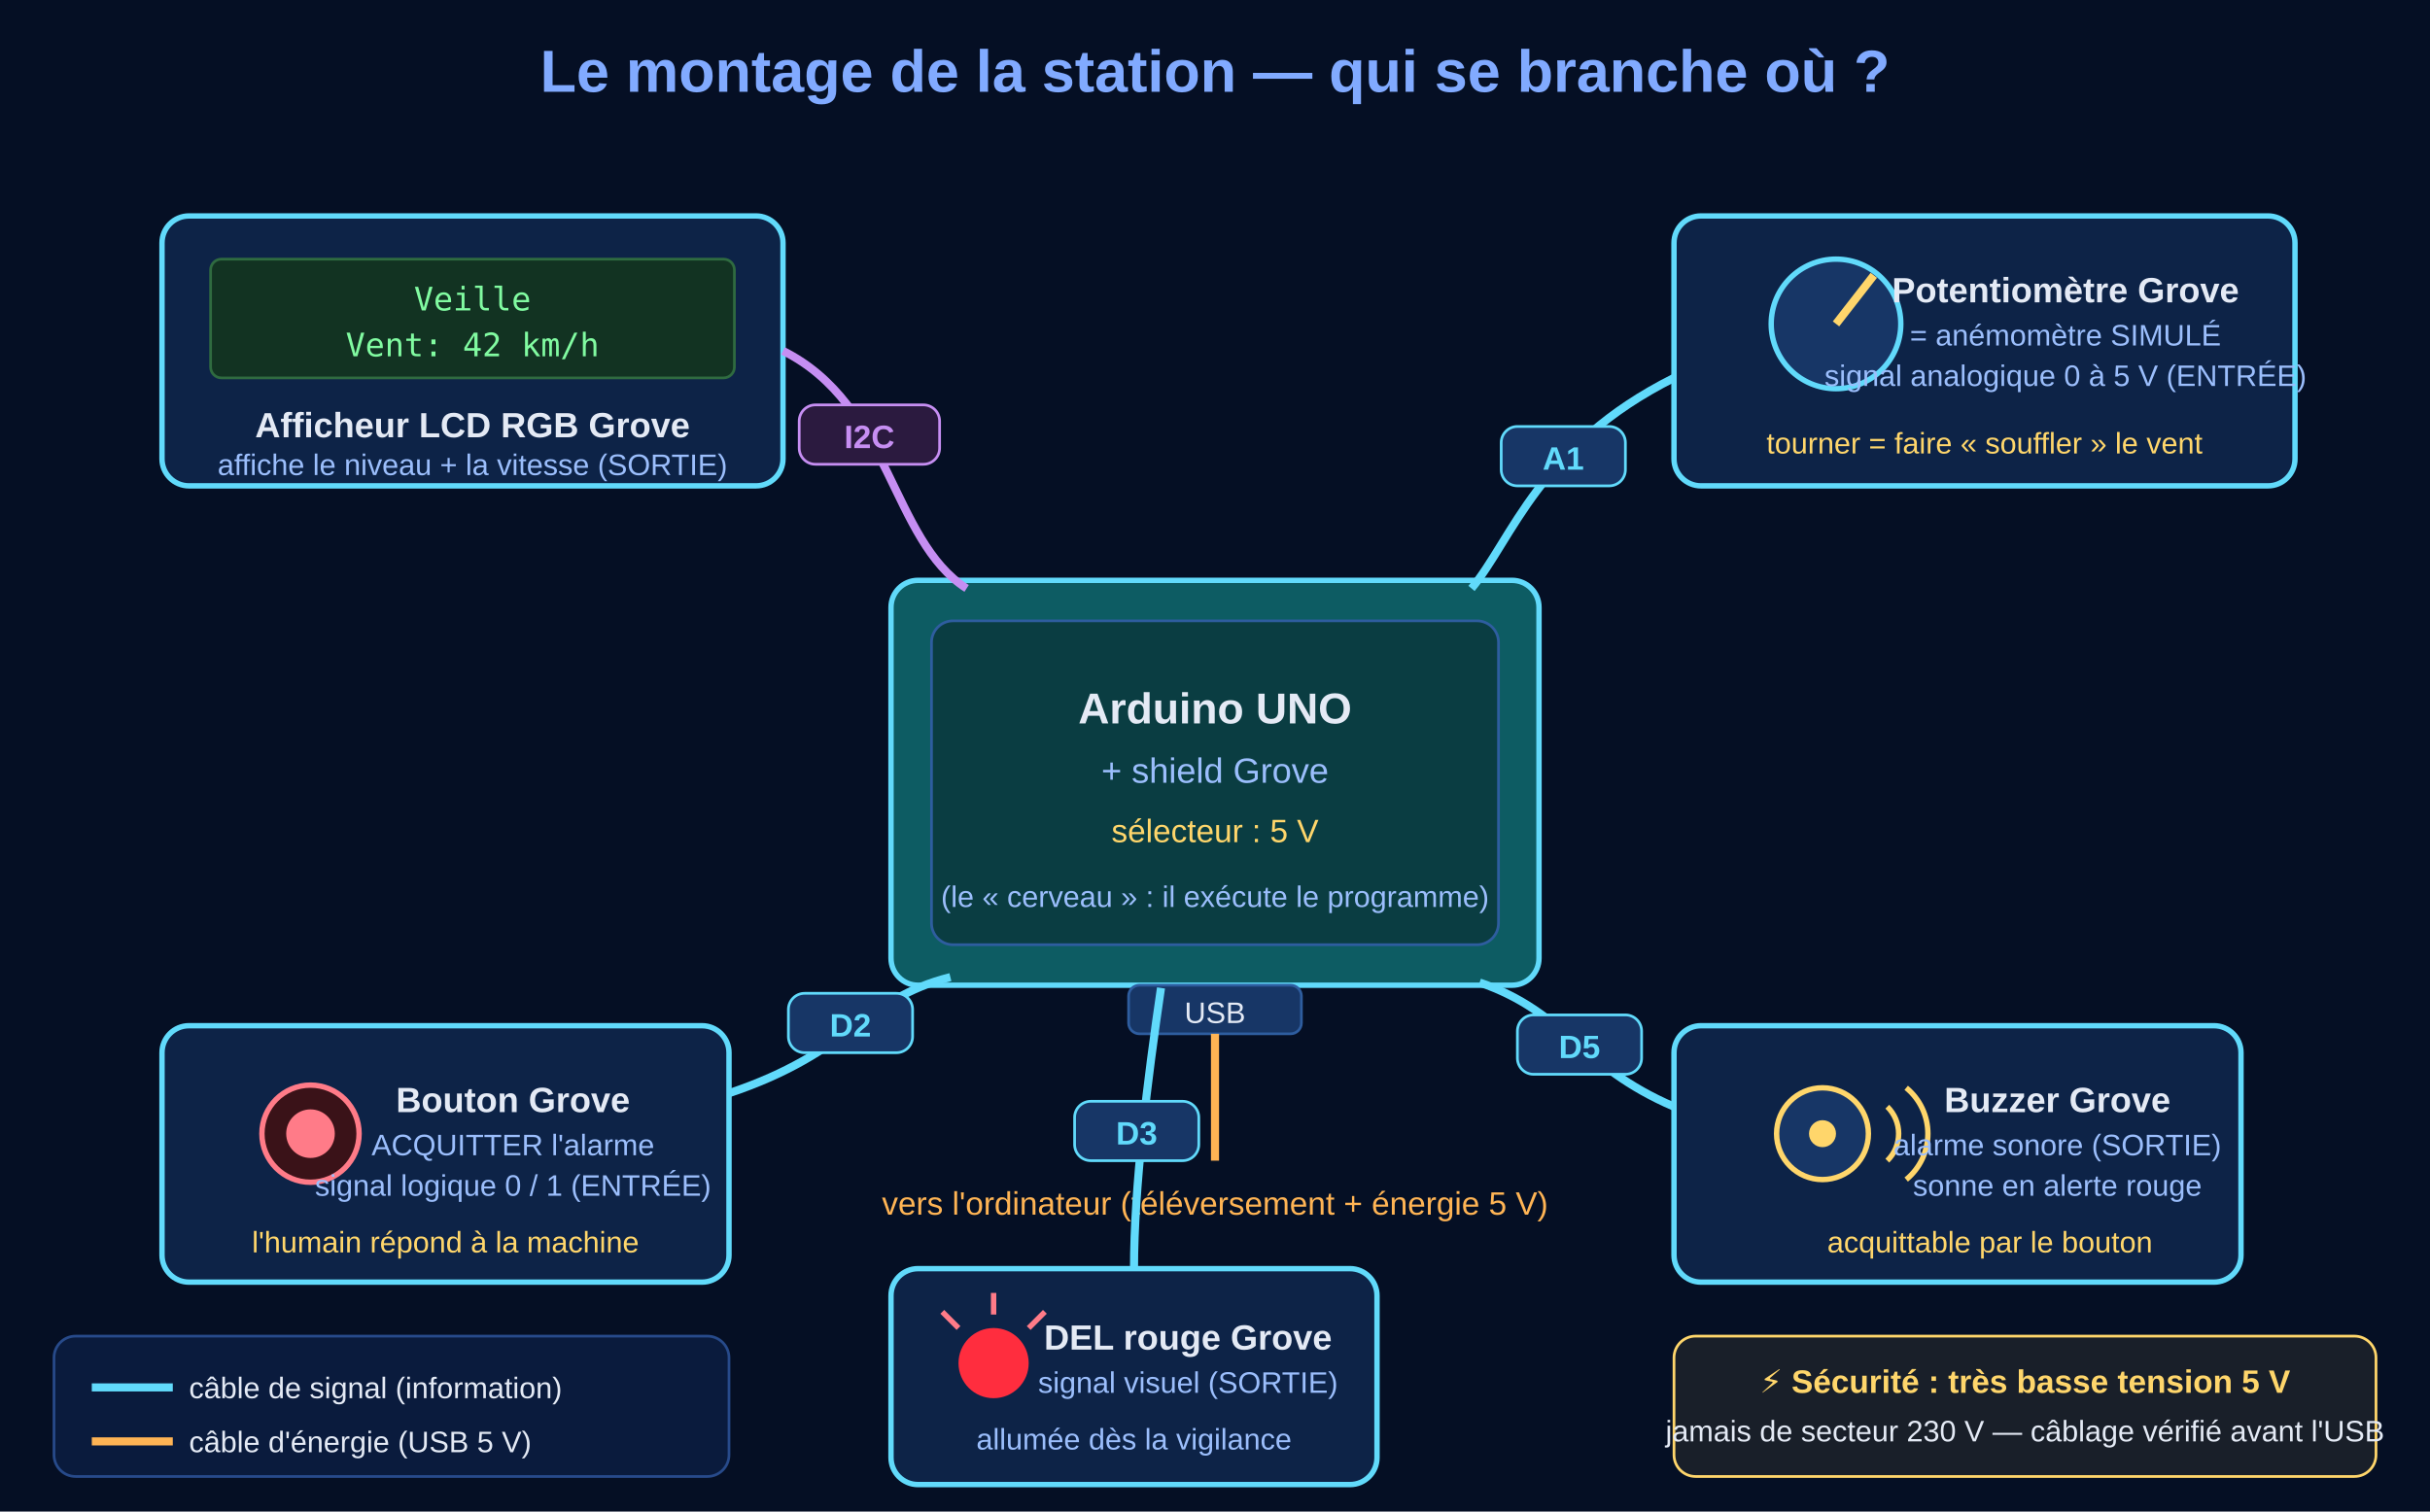
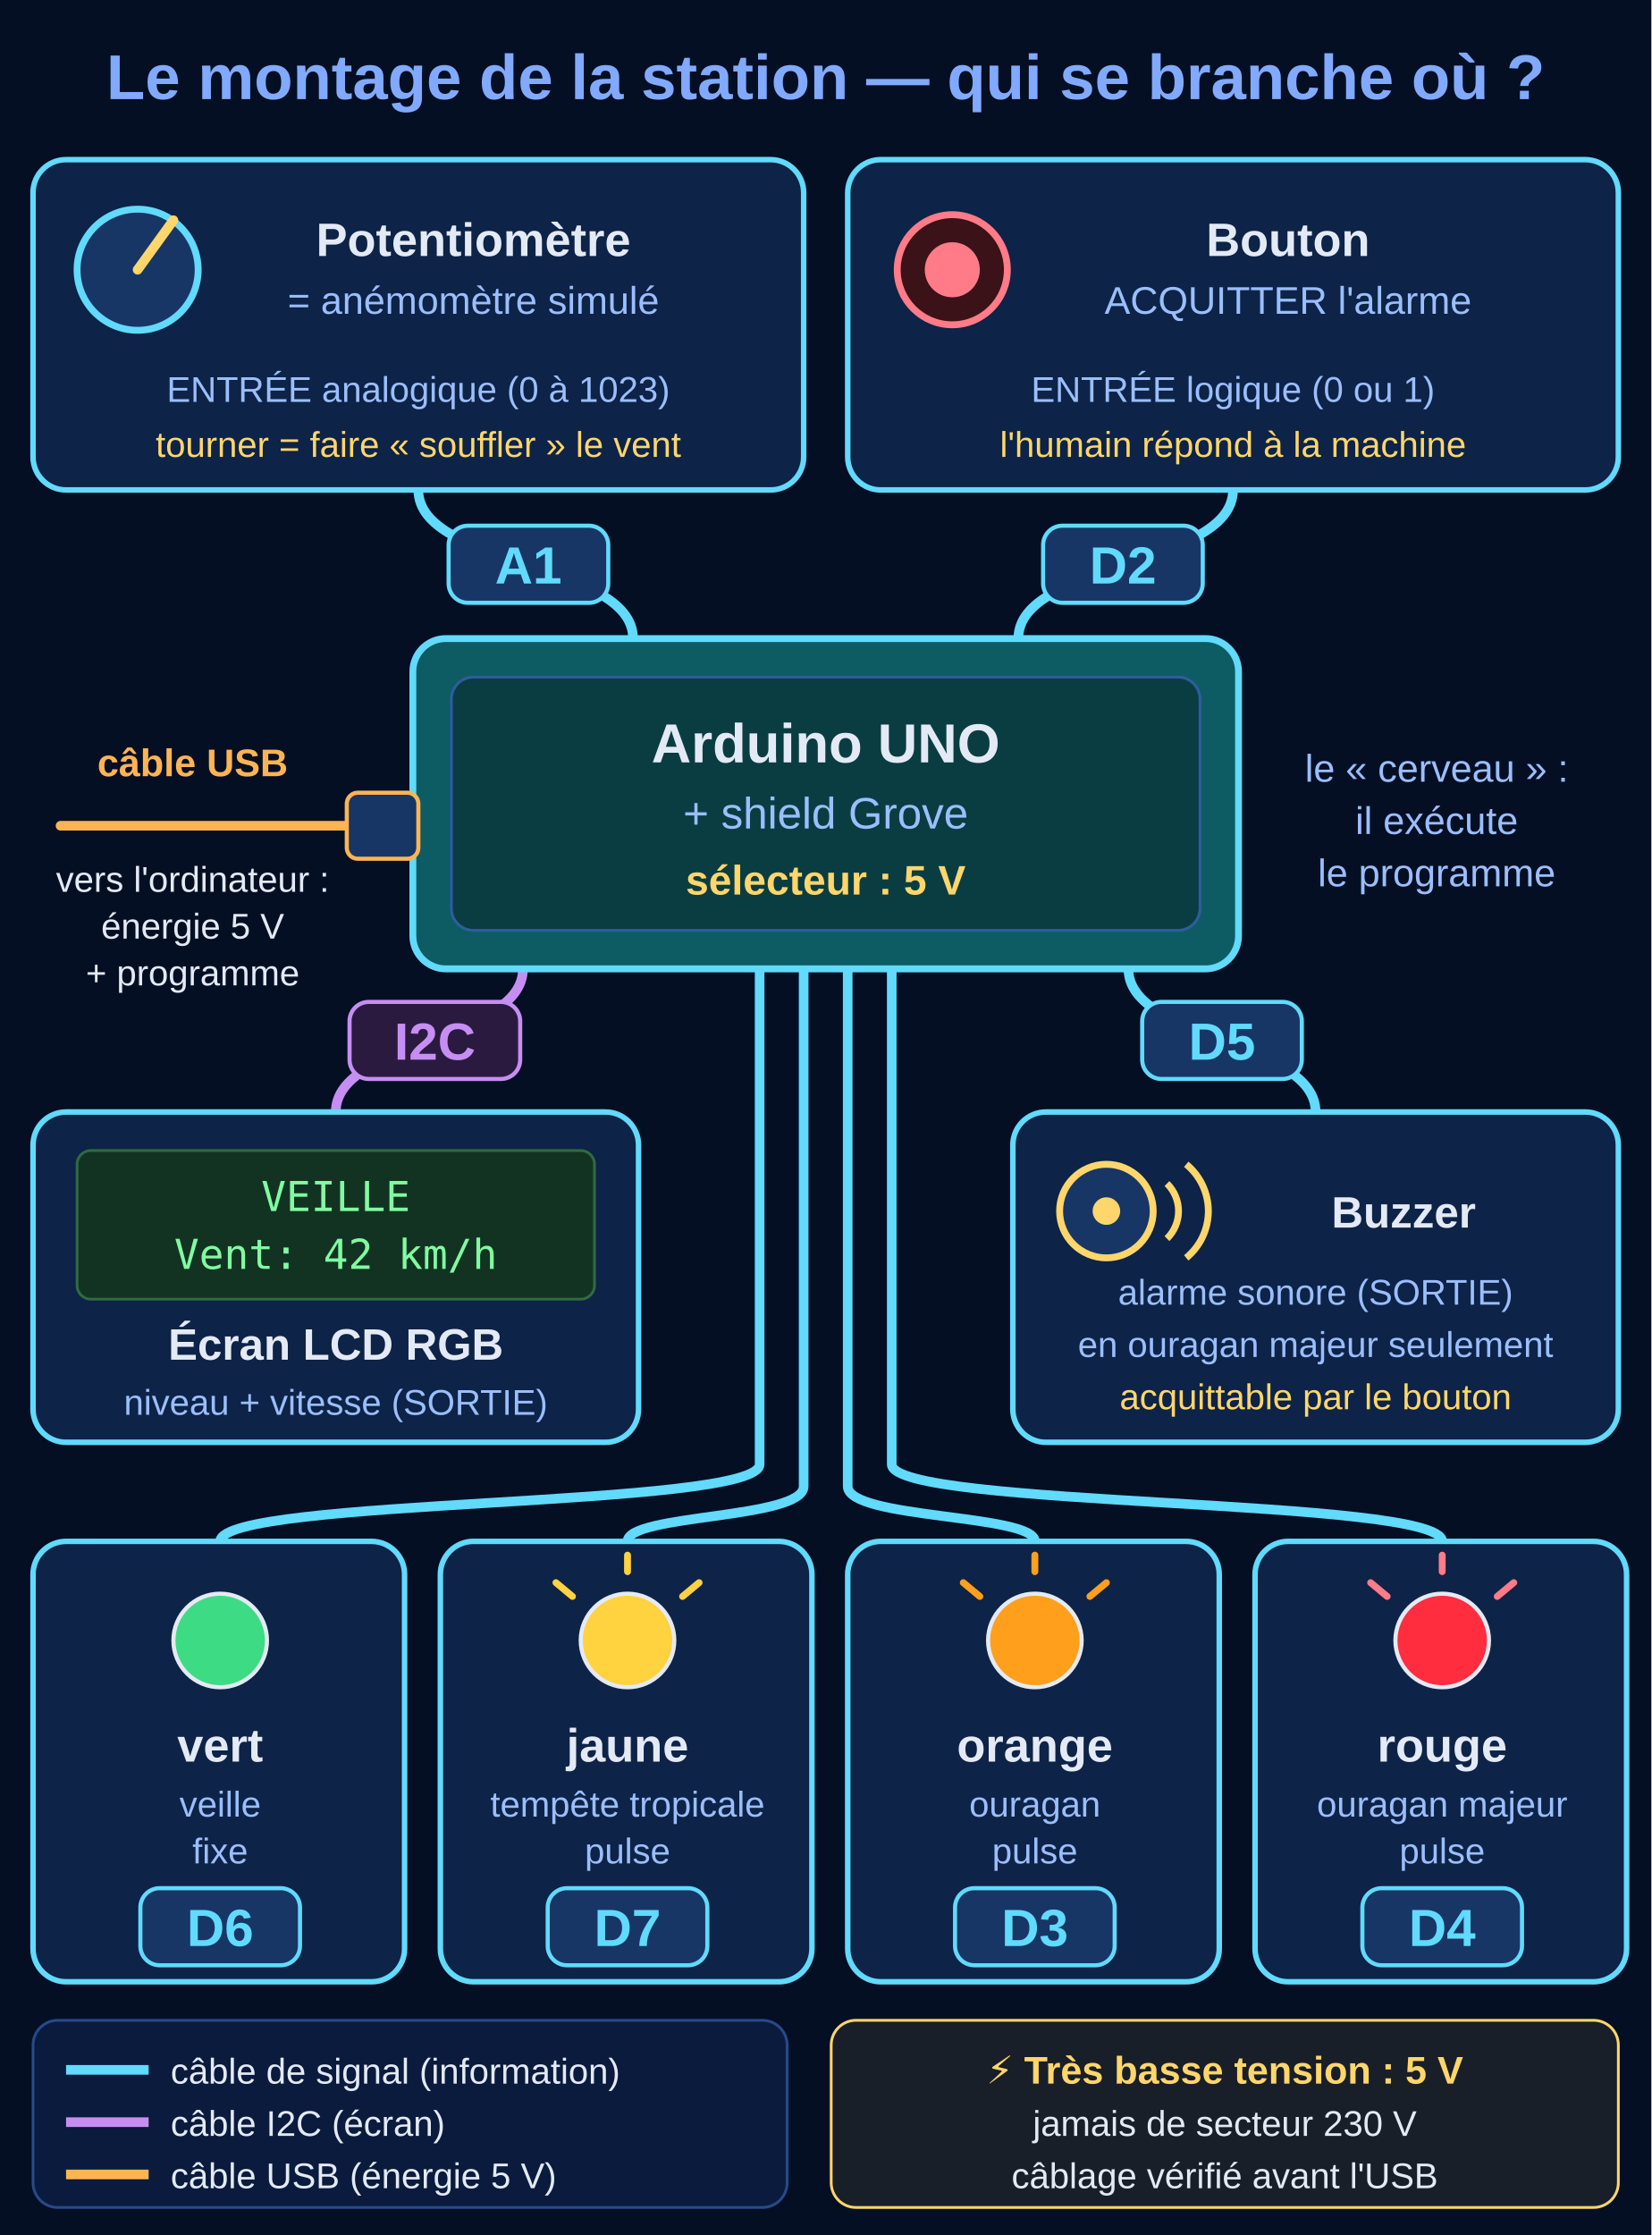
- <svg xmlns="http://www.w3.org/2000/svg" viewBox="0 0 900 560" font-family="system-ui, 'Segoe UI', Arial, sans-serif" role="img" aria-labelledby="t-montage d-montage">
-   <rect width="900" height="560" fill="#050f24" />
-   <text x="450" y="34" text-anchor="middle" fill="#81aaff" font-size="22" font-weight="700">Le montage de la station — qui se branche où ?</text>
-   <g>
-     <rect x="330" y="215" width="240" height="150" rx="10" fill="#0d5c63" stroke="#61dafb" stroke-width="2" />
-     <rect x="345" y="230" width="210" height="120" rx="8" fill="#0a3d42" stroke="#2e5d9f" />
-     <text x="450" y="268" text-anchor="middle" fill="#e4eaf5" font-size="16" font-weight="700">Arduino UNO</text>
-     <text x="450" y="290" text-anchor="middle" fill="#9bbefc" font-size="13">+ shield Grove</text>
-     <text x="450" y="312" text-anchor="middle" fill="#ffd66b" font-size="12">sélecteur : 5 V</text>
-     <text x="450" y="336" text-anchor="middle" fill="#9bbefc" font-size="11">(le « cerveau » : il exécute le programme)</text>
-     <rect x="418" y="365" width="64" height="18" rx="4" fill="#173666" stroke="#2e5d9f" />
-     <text x="450" y="379" text-anchor="middle" fill="#e4eaf5" font-size="11">USB</text>
-     <line x1="450" y1="383" x2="450" y2="430" stroke="#ffb454" stroke-width="3" />
-     <text x="450" y="450" text-anchor="middle" fill="#ffb454" font-size="12">vers l'ordinateur (téléversement + énergie 5 V)</text>
+ <svg xmlns="http://www.w3.org/2000/svg" viewBox="0 0 600 812" font-family="system-ui, 'Segoe UI', Arial, sans-serif" role="img" aria-labelledby="t-montage d-montage">
+   <rect width="600" height="812" fill="#050f24" />
+   <text x="300" y="36" text-anchor="middle" fill="#81aaff" font-size="23" font-weight="700">Le montage de la station — qui se branche où ?</text>
+   <g fill="none" stroke-width="3.5" stroke-linecap="round">
+     <path d="M152 178 C152 206, 230 204, 230 232" stroke="#61dafb" />
+     <path d="M448 178 C448 206, 370 204, 370 232" stroke="#61dafb" />
+     <path d="M190 352 C190 378, 122 378, 122 404" stroke="#c68ef2" />
+     <path d="M410 352 C410 378, 478 378, 478 404" stroke="#61dafb" />
+     <path d="M276 352 L276 532 C276 548, 80 544, 80 560" stroke="#61dafb" />
+     <path d="M292 352 L292 540 C292 552, 228 550, 228 560" stroke="#61dafb" />
+     <path d="M308 352 L308 540 C308 552, 376 550, 376 560" stroke="#61dafb" />
+     <path d="M324 352 L324 532 C324 548, 524 544, 524 560" stroke="#61dafb" />
+     <path d="M126 300 L22 300" stroke="#ffb454" />
  </g>
  <g>
-     <rect x="60" y="80" width="230" height="100" rx="10" fill="#0d2347" stroke="#61dafb" stroke-width="2" />
-     <rect x="78" y="96" width="194" height="44" rx="4" fill="#123322" stroke="#2f6b40" />
-     <text x="175" y="115" text-anchor="middle" fill="#81fba1" font-size="12" font-family="monospace">Veille</text>
-     <text x="175" y="132" text-anchor="middle" fill="#81fba1" font-size="12" font-family="monospace">Vent: 42 km/h</text>
-     <text x="175" y="162" text-anchor="middle" fill="#e4eaf5" font-size="13" font-weight="700">Afficheur LCD RGB Grove</text>
-     <text x="175" y="176" text-anchor="middle" fill="#9bbefc" font-size="11">affiche le niveau + la vitesse (SORTIE)</text>
-     <path d="M290 130 C 330 150, 330 200, 358 218" fill="none" stroke="#c68ef2" stroke-width="3" />
-     <rect x="296" y="150" width="52" height="22" rx="6" fill="#2b1a3f" stroke="#c68ef2" />
-     <text x="322" y="166" text-anchor="middle" fill="#c68ef2" font-size="12" font-weight="700">I2C</text>
+     <rect x="12" y="58" width="280" height="120" rx="12" fill="#0d2347" stroke="#61dafb" stroke-width="2" />
+     <circle cx="50" cy="98" r="22" fill="#173666" stroke="#61dafb" stroke-width="2.5" />
+     <line x1="50" y1="98" x2="63" y2="80" stroke="#ffd66b" stroke-width="3.5" stroke-linecap="round" />
+     <text x="172" y="93" text-anchor="middle" fill="#e4eaf5" font-size="17" font-weight="700">Potentiomètre</text>
+     <text x="172" y="114" text-anchor="middle" fill="#9bbefc" font-size="14">= anémomètre simulé</text>
+     <text x="152" y="146" text-anchor="middle" fill="#9bbefc" font-size="13">ENTRÉE analogique (0 à 1023)</text>
+     <text x="152" y="166" text-anchor="middle" fill="#ffd66b" font-size="13">tourner = faire « souffler » le vent</text>
  </g>
  <g>
-     <rect x="620" y="80" width="230" height="100" rx="10" fill="#0d2347" stroke="#61dafb" stroke-width="2" />
-     <circle cx="680" cy="120" r="24" fill="#173666" stroke="#61dafb" stroke-width="2" />
-     <line x1="680" y1="120" x2="694" y2="102" stroke="#ffd66b" stroke-width="3" />
-     <text x="765" y="112" text-anchor="middle" fill="#e4eaf5" font-size="13" font-weight="700">Potentiomètre Grove</text>
-     <text x="765" y="128" text-anchor="middle" fill="#9bbefc" font-size="11">= anémomètre SIMULÉ</text>
-     <text x="765" y="143" text-anchor="middle" fill="#9bbefc" font-size="11">signal analogique 0 à 5 V (ENTRÉE)</text>
-     <text x="735" y="168" text-anchor="middle" fill="#ffd66b" font-size="11">tourner = faire « souffler » le vent</text>
-     <path d="M620 140 C 570 165, 560 200, 545 218" fill="none" stroke="#61dafb" stroke-width="3" />
-     <rect x="556" y="158" width="46" height="22" rx="6" fill="#173666" stroke="#61dafb" />
-     <text x="579" y="174" text-anchor="middle" fill="#61dafb" font-size="12" font-weight="700">A1</text>
+     <rect x="308" y="58" width="280" height="120" rx="12" fill="#0d2347" stroke="#61dafb" stroke-width="2" />
+     <circle cx="346" cy="98" r="20" fill="#3a1218" stroke="#ff7b88" stroke-width="2.5" />
+     <circle cx="346" cy="98" r="10" fill="#ff7b88" />
+     <text x="468" y="93" text-anchor="middle" fill="#e4eaf5" font-size="17" font-weight="700">Bouton</text>
+     <text x="468" y="114" text-anchor="middle" fill="#9bbefc" font-size="14">ACQUITTER l'alarme</text>
+     <text x="448" y="146" text-anchor="middle" fill="#9bbefc" font-size="13">ENTRÉE logique (0 ou 1)</text>
+     <text x="448" y="166" text-anchor="middle" fill="#ffd66b" font-size="13">l'humain répond à la machine</text>
+   </g>
+   <g font-size="19" font-weight="700" text-anchor="middle">
+     <rect x="163" y="191" width="58" height="28" rx="7" fill="#173666" stroke="#61dafb" stroke-width="1.5" />
+     <text x="192" y="212" fill="#61dafb">A1</text>
+     <rect x="379" y="191" width="58" height="28" rx="7" fill="#173666" stroke="#61dafb" stroke-width="1.5" />
+     <text x="408" y="212" fill="#61dafb">D2</text>
  </g>
  <g>
-     <rect x="60" y="380" width="210" height="95" rx="10" fill="#0d2347" stroke="#61dafb" stroke-width="2" />
-     <circle cx="115" cy="420" r="18" fill="#3a1218" stroke="#ff7b88" stroke-width="2" />
-     <circle cx="115" cy="420" r="9" fill="#ff7b88" />
-     <text x="190" y="412" text-anchor="middle" fill="#e4eaf5" font-size="13" font-weight="700">Bouton Grove</text>
-     <text x="190" y="428" text-anchor="middle" fill="#9bbefc" font-size="11">ACQUITTER l'alarme</text>
-     <text x="190" y="443" text-anchor="middle" fill="#9bbefc" font-size="11">signal logique 0 / 1 (ENTRÉE)</text>
-     <text x="165" y="464" text-anchor="middle" fill="#ffd66b" font-size="11">l'humain répond à la machine</text>
-     <path d="M270 405 C 315 390, 320 370, 352 362" fill="none" stroke="#61dafb" stroke-width="3" />
-     <rect x="292" y="368" width="46" height="22" rx="6" fill="#173666" stroke="#61dafb" />
-     <text x="315" y="384" text-anchor="middle" fill="#61dafb" font-size="12" font-weight="700">D2</text>
+     <rect x="150" y="232" width="300" height="120" rx="12" fill="#0d5c63" stroke="#61dafb" stroke-width="2.5" />
+     <rect x="164" y="246" width="272" height="92" rx="8" fill="#0a3d42" stroke="#2e5d9f" />
+     <text x="300" y="277" text-anchor="middle" fill="#e4eaf5" font-size="20" font-weight="700">Arduino UNO</text>
+     <text x="300" y="301" text-anchor="middle" fill="#9bbefc" font-size="16">+ shield Grove</text>
+     <text x="300" y="325" text-anchor="middle" fill="#ffd66b" font-size="15" font-weight="700">sélecteur : 5 V</text>
+     <rect x="126" y="288" width="26" height="24" rx="4" fill="#173666" stroke="#ffb454" stroke-width="1.5" />
+     <text x="70" y="282" text-anchor="middle" fill="#ffb454" font-size="14" font-weight="700">câble USB</text>
+     <text x="70" y="324" text-anchor="middle" fill="#e4eaf5" font-size="13">vers l'ordinateur :</text>
+     <text x="70" y="341" text-anchor="middle" fill="#e4eaf5" font-size="13">énergie 5 V</text>
+     <text x="70" y="358" text-anchor="middle" fill="#e4eaf5" font-size="13">+ programme</text>
+     <text x="522" y="284" text-anchor="middle" fill="#9bbefc" font-size="14">le « cerveau » :</text>
+     <text x="522" y="303" text-anchor="middle" fill="#9bbefc" font-size="14">il exécute</text>
+     <text x="522" y="322" text-anchor="middle" fill="#9bbefc" font-size="14">le programme</text>
  </g>
  <g>
-     <rect x="330" y="470" width="180" height="80" rx="10" fill="#0d2347" stroke="#61dafb" stroke-width="2" />
-     <circle cx="368" cy="505" r="13" fill="#ff2d3e" />
-     <path d="M368 487 l0 -8 M355 492 l-6 -6 M381 492 l6 -6" stroke="#ff7b88" stroke-width="2" />
-     <text x="440" y="500" text-anchor="middle" fill="#e4eaf5" font-size="13" font-weight="700">DEL rouge Grove</text>
-     <text x="440" y="516" text-anchor="middle" fill="#9bbefc" font-size="11">signal visuel (SORTIE)</text>
-     <text x="420" y="537" text-anchor="middle" fill="#9bbefc" font-size="11">allumée dès la vigilance</text>
-     <path d="M420 470 C 420 440, 425 400, 430 366" fill="none" stroke="#61dafb" stroke-width="3" />
-     <rect x="398" y="408" width="46" height="22" rx="6" fill="#173666" stroke="#61dafb" />
-     <text x="421" y="424" text-anchor="middle" fill="#61dafb" font-size="12" font-weight="700">D3</text>
+     <rect x="12" y="404" width="220" height="120" rx="12" fill="#0d2347" stroke="#61dafb" stroke-width="2" />
+     <rect x="28" y="418" width="188" height="54" rx="5" fill="#123322" stroke="#2f6b40" />
+     <text x="122" y="440" text-anchor="middle" fill="#81fba1" font-size="15" font-family="ui-monospace, Menlo, Consolas, monospace">VEILLE</text>
+     <text x="122" y="461" text-anchor="middle" fill="#81fba1" font-size="15" font-family="ui-monospace, Menlo, Consolas, monospace">Vent: 42 km/h</text>
+     <text x="122" y="494" text-anchor="middle" fill="#e4eaf5" font-size="16" font-weight="700">Écran LCD RGB</text>
+     <text x="122" y="514" text-anchor="middle" fill="#9bbefc" font-size="13">niveau + vitesse (SORTIE)</text>
  </g>
  <g>
-     <rect x="620" y="380" width="210" height="95" rx="10" fill="#0d2347" stroke="#61dafb" stroke-width="2" />
-     <circle cx="675" cy="420" r="17" fill="#173666" stroke="#ffd66b" stroke-width="2" />
-     <circle cx="675" cy="420" r="5" fill="#ffd66b" />
-     <path d="M699 410 a14 14 0 0 1 0 20 M706 403 a22 22 0 0 1 0 34" fill="none" stroke="#ffd66b" stroke-width="2" />
-     <text x="762" y="412" text-anchor="middle" fill="#e4eaf5" font-size="13" font-weight="700">Buzzer Grove</text>
-     <text x="762" y="428" text-anchor="middle" fill="#9bbefc" font-size="11">alarme sonore (SORTIE)</text>
-     <text x="762" y="443" text-anchor="middle" fill="#9bbefc" font-size="11">sonne en alerte rouge</text>
-     <text x="737" y="464" text-anchor="middle" fill="#ffd66b" font-size="11">acquittable par le bouton</text>
-     <path d="M620 410 C 585 395, 580 375, 548 364" fill="none" stroke="#61dafb" stroke-width="3" />
-     <rect x="562" y="376" width="46" height="22" rx="6" fill="#173666" stroke="#61dafb" />
-     <text x="585" y="392" text-anchor="middle" fill="#61dafb" font-size="12" font-weight="700">D5</text>
+     <rect x="368" y="404" width="220" height="120" rx="12" fill="#0d2347" stroke="#61dafb" stroke-width="2" />
+     <circle cx="402" cy="440" r="17" fill="#173666" stroke="#ffd66b" stroke-width="2.5" />
+     <circle cx="402" cy="440" r="5" fill="#ffd66b" />
+     <path d="M424 430 a14 14 0 0 1 0 20 M431 423 a22 22 0 0 1 0 34" fill="none" stroke="#ffd66b" stroke-width="2.5" />
+     <text x="510" y="446" text-anchor="middle" fill="#e4eaf5" font-size="16" font-weight="700">Buzzer</text>
+     <text x="478" y="474" text-anchor="middle" fill="#9bbefc" font-size="13">alarme sonore (SORTIE)</text>
+     <text x="478" y="493" text-anchor="middle" fill="#9bbefc" font-size="13">en ouragan majeur seulement</text>
+     <text x="478" y="512" text-anchor="middle" fill="#ffd66b" font-size="13">acquittable par le bouton</text>
+   </g>
+   <g font-size="19" font-weight="700" text-anchor="middle">
+     <rect x="127" y="364" width="62" height="28" rx="7" fill="#2b1a3f" stroke="#c68ef2" stroke-width="1.5" />
+     <text x="158" y="385" fill="#c68ef2">I2C</text>
+     <rect x="415" y="364" width="58" height="28" rx="7" fill="#173666" stroke="#61dafb" stroke-width="1.5" />
+     <text x="444" y="385" fill="#61dafb">D5</text>
  </g>
  <g>
-     <rect x="620" y="495" width="260" height="52" rx="8" fill="rgba(255,214,107,.08)" stroke="#ffd66b" />
-     <text x="750" y="516" text-anchor="middle" fill="#ffd66b" font-size="12" font-weight="700">⚡ Sécurité : très basse tension 5 V</text>
-     <text x="750" y="534" text-anchor="middle" fill="#e4eaf5" font-size="11">jamais de secteur 230 V — câblage vérifié avant l'USB</text>
+     <rect x="12" y="560" width="135" height="160" rx="12" fill="#0d2347" stroke="#61dafb" stroke-width="2" />
+     <circle cx="80" cy="596" r="17" fill="#3ddc84" stroke="#e4eaf5" stroke-width="1.5" />
+     <text x="80" y="640" text-anchor="middle" fill="#e4eaf5" font-size="17" font-weight="700">vert</text>
+     <text x="80" y="660" text-anchor="middle" fill="#9bbefc" font-size="13">veille</text>
+     <text x="80" y="677" text-anchor="middle" fill="#9bbefc" font-size="13">fixe</text>
+     <rect x="160" y="560" width="135" height="160" rx="12" fill="#0d2347" stroke="#61dafb" stroke-width="2" />
+     <circle cx="228" cy="596" r="17" fill="#ffd23f" stroke="#e4eaf5" stroke-width="1.5" />
+     <path d="M228 571 l0 -6 M208 580 l-6 -5 M248 580 l6 -5" stroke="#ffd23f" stroke-width="2.5" stroke-linecap="round" />
+     <text x="228" y="640" text-anchor="middle" fill="#e4eaf5" font-size="17" font-weight="700">jaune</text>
+     <text x="228" y="660" text-anchor="middle" fill="#9bbefc" font-size="13">tempête tropicale</text>
+     <text x="228" y="677" text-anchor="middle" fill="#9bbefc" font-size="13">pulse</text>
+     <rect x="308" y="560" width="135" height="160" rx="12" fill="#0d2347" stroke="#61dafb" stroke-width="2" />
+     <circle cx="376" cy="596" r="17" fill="#ff9f1c" stroke="#e4eaf5" stroke-width="1.5" />
+     <path d="M376 571 l0 -6 M356 580 l-6 -5 M396 580 l6 -5" stroke="#ff9f1c" stroke-width="2.5" stroke-linecap="round" />
+     <text x="376" y="640" text-anchor="middle" fill="#e4eaf5" font-size="17" font-weight="700">orange</text>
+     <text x="376" y="660" text-anchor="middle" fill="#9bbefc" font-size="13">ouragan</text>
+     <text x="376" y="677" text-anchor="middle" fill="#9bbefc" font-size="13">pulse</text>
+     <rect x="456" y="560" width="135" height="160" rx="12" fill="#0d2347" stroke="#61dafb" stroke-width="2" />
+     <circle cx="524" cy="596" r="17" fill="#ff2d3e" stroke="#e4eaf5" stroke-width="1.5" />
+     <path d="M524 571 l0 -6 M504 580 l-6 -5 M544 580 l6 -5" stroke="#ff7b88" stroke-width="2.5" stroke-linecap="round" />
+     <text x="524" y="640" text-anchor="middle" fill="#e4eaf5" font-size="17" font-weight="700">rouge</text>
+     <text x="524" y="660" text-anchor="middle" fill="#9bbefc" font-size="13">ouragan majeur</text>
+     <text x="524" y="677" text-anchor="middle" fill="#9bbefc" font-size="13">pulse</text>
+   </g>
+   <g font-size="19" font-weight="700" text-anchor="middle">
+     <rect x="51" y="686" width="58" height="28" rx="7" fill="#173666" stroke="#61dafb" stroke-width="1.5" />
+     <text x="80" y="707" fill="#61dafb">D6</text>
+     <rect x="199" y="686" width="58" height="28" rx="7" fill="#173666" stroke="#61dafb" stroke-width="1.5" />
+     <text x="228" y="707" fill="#61dafb">D7</text>
+     <rect x="347" y="686" width="58" height="28" rx="7" fill="#173666" stroke="#61dafb" stroke-width="1.5" />
+     <text x="376" y="707" fill="#61dafb">D3</text>
+     <rect x="495" y="686" width="58" height="28" rx="7" fill="#173666" stroke="#61dafb" stroke-width="1.5" />
+     <text x="524" y="707" fill="#61dafb">D4</text>
  </g>
  <g>
-     <rect x="20" y="495" width="250" height="52" rx="8" fill="#0a1b3d" stroke="#274a8a" />
-     <line x1="34" y1="514" x2="64" y2="514" stroke="#61dafb" stroke-width="3" />
-     <text x="70" y="518" fill="#e4eaf5" font-size="11">câble de signal (information)</text>
-     <line x1="34" y1="534" x2="64" y2="534" stroke="#ffb454" stroke-width="3" />
-     <text x="70" y="538" fill="#e4eaf5" font-size="11">câble d'énergie (USB 5 V)</text>
+     <rect x="12" y="734" width="274" height="68" rx="9" fill="#0a1b3d" stroke="#274a8a" />
+     <line x1="24" y1="752" x2="54" y2="752" stroke="#61dafb" stroke-width="3.5" />
+     <text x="62" y="757" fill="#e4eaf5" font-size="13">câble de signal (information)</text>
+     <line x1="24" y1="771" x2="54" y2="771" stroke="#c68ef2" stroke-width="3.5" />
+     <text x="62" y="776" fill="#e4eaf5" font-size="13">câble I2C (écran)</text>
+     <line x1="24" y1="790" x2="54" y2="790" stroke="#ffb454" stroke-width="3.5" />
+     <text x="62" y="795" fill="#e4eaf5" font-size="13">câble USB (énergie 5 V)</text>
+   </g>
+   <g>
+     <rect x="302" y="734" width="286" height="68" rx="9" fill="rgba(255,214,107,.08)" stroke="#ffd66b" />
+     <text x="445" y="757" text-anchor="middle" fill="#ffd66b" font-size="14" font-weight="700">⚡ Très basse tension : 5 V</text>
+     <text x="445" y="776" text-anchor="middle" fill="#e4eaf5" font-size="13">jamais de secteur 230 V</text>
+     <text x="445" y="795" text-anchor="middle" fill="#e4eaf5" font-size="13">câblage vérifié avant l'USB</text>
  </g>
</svg>
